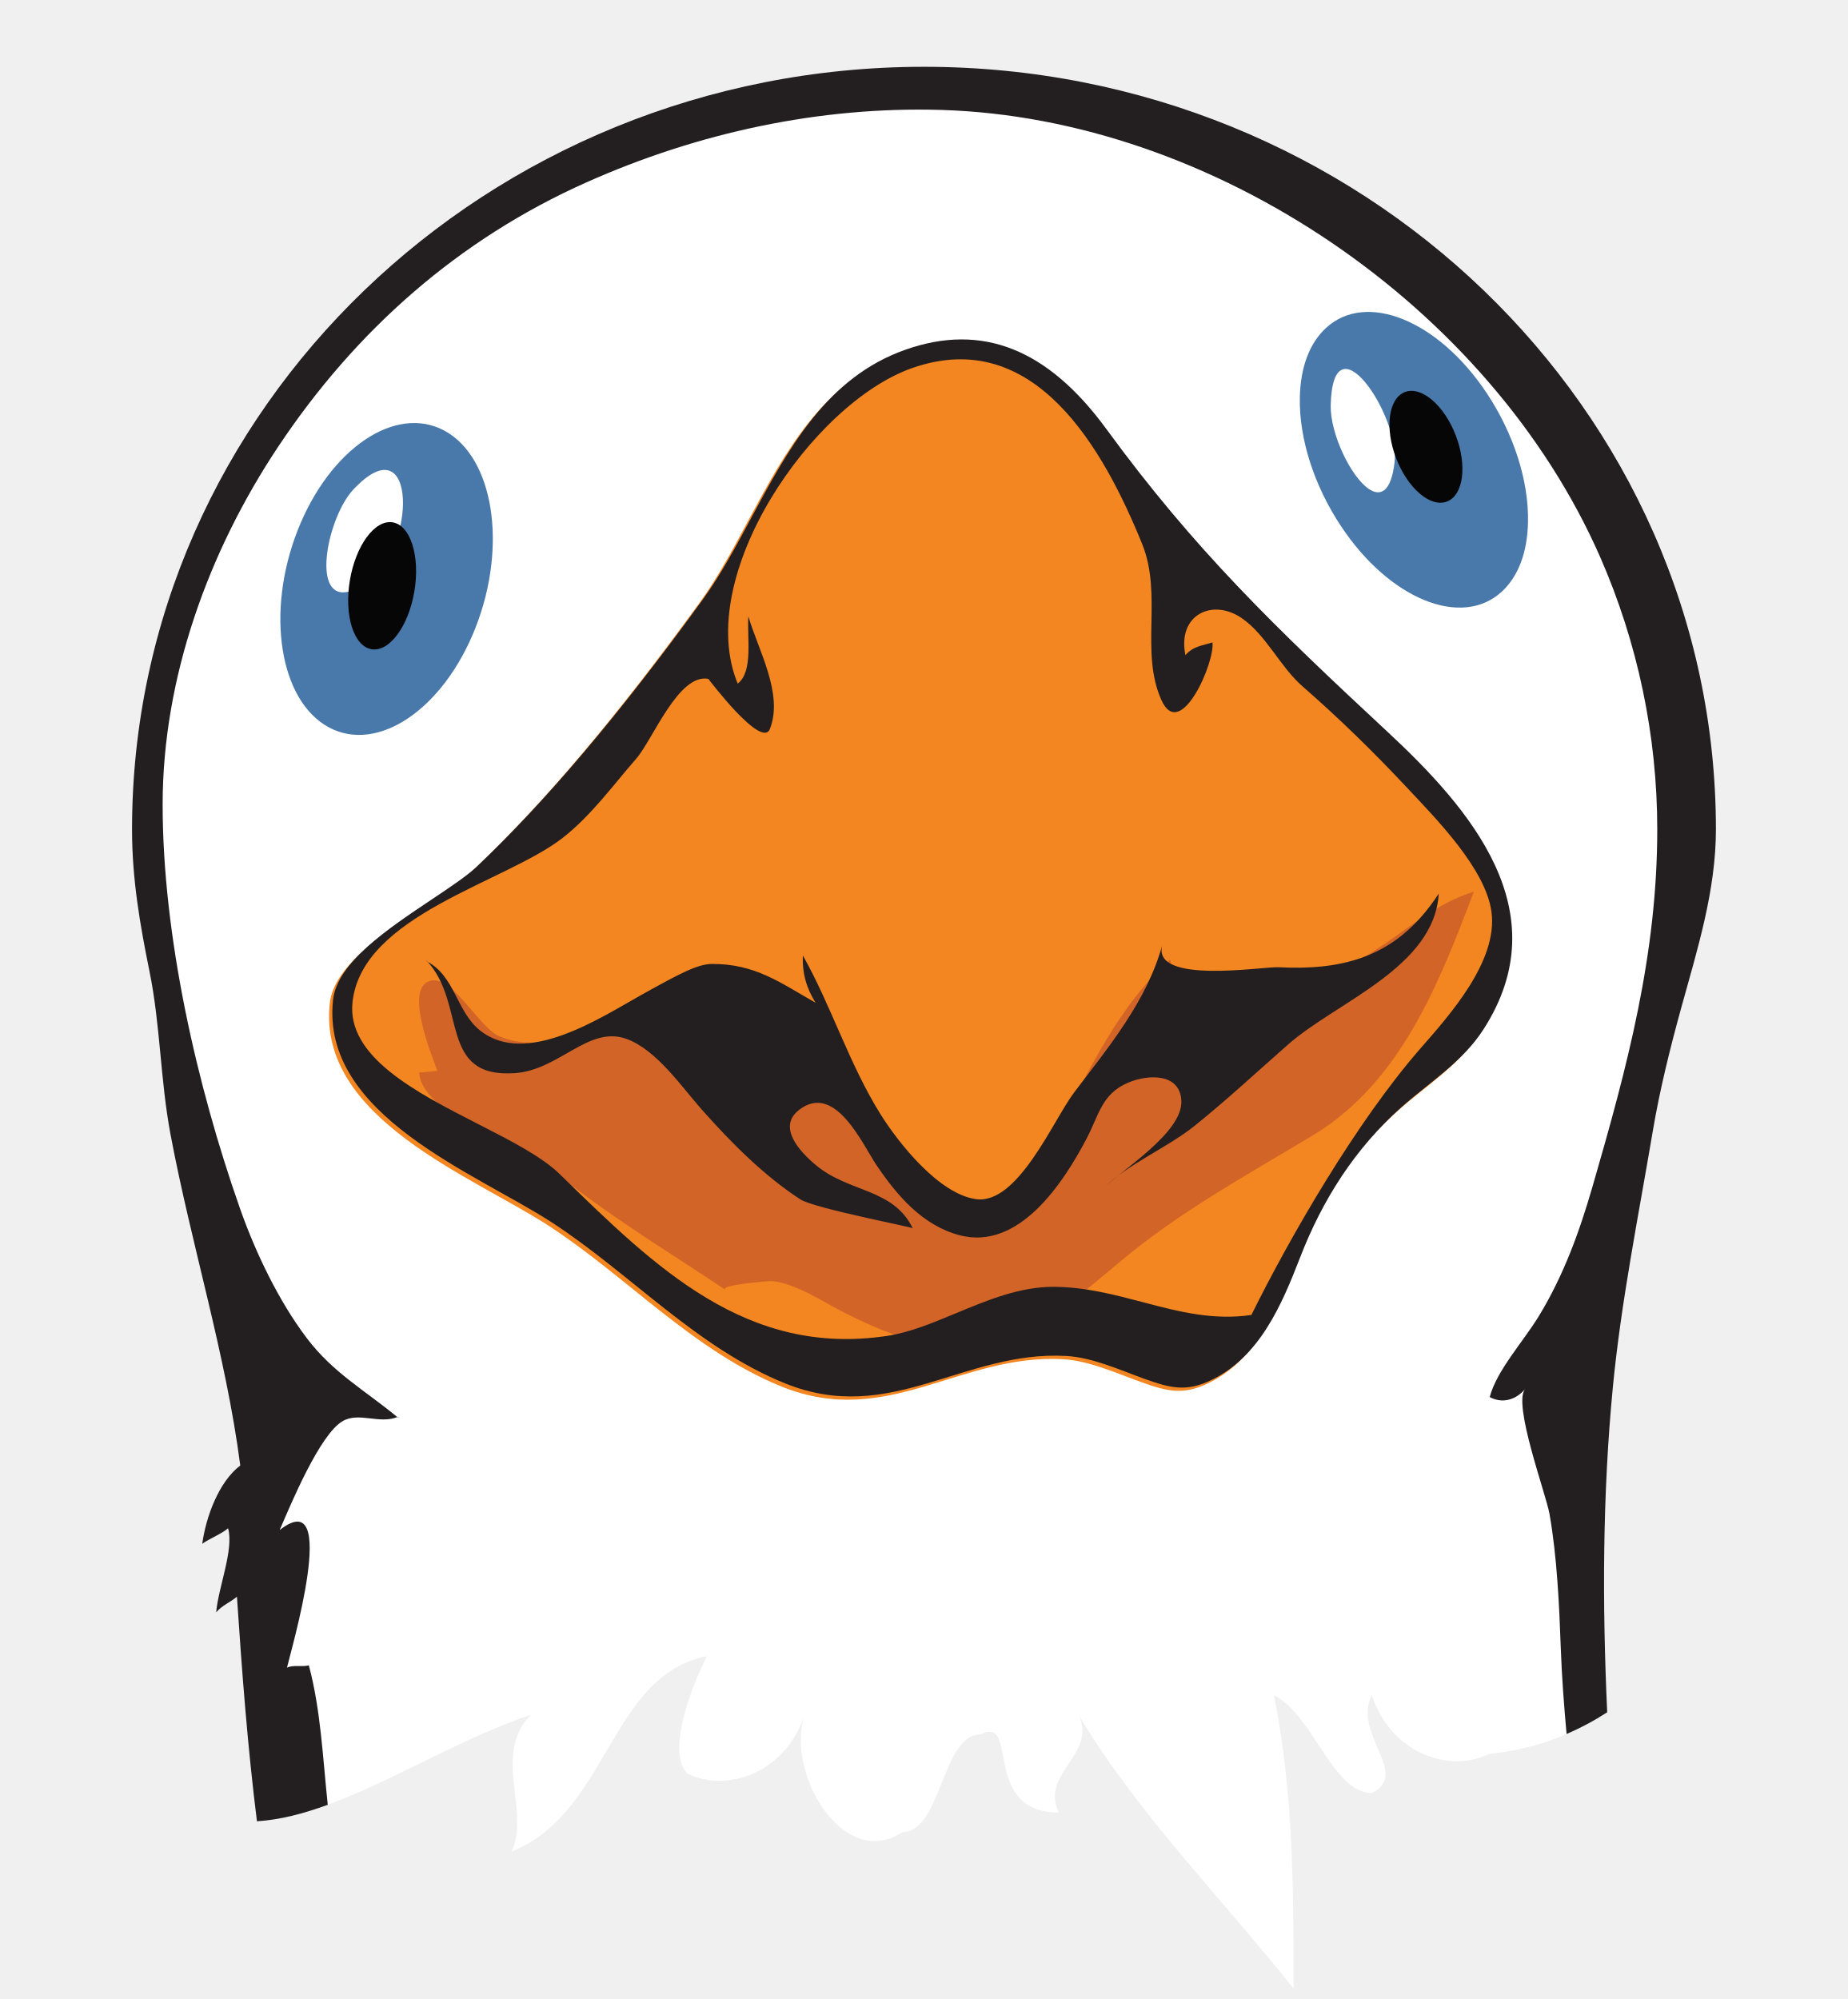
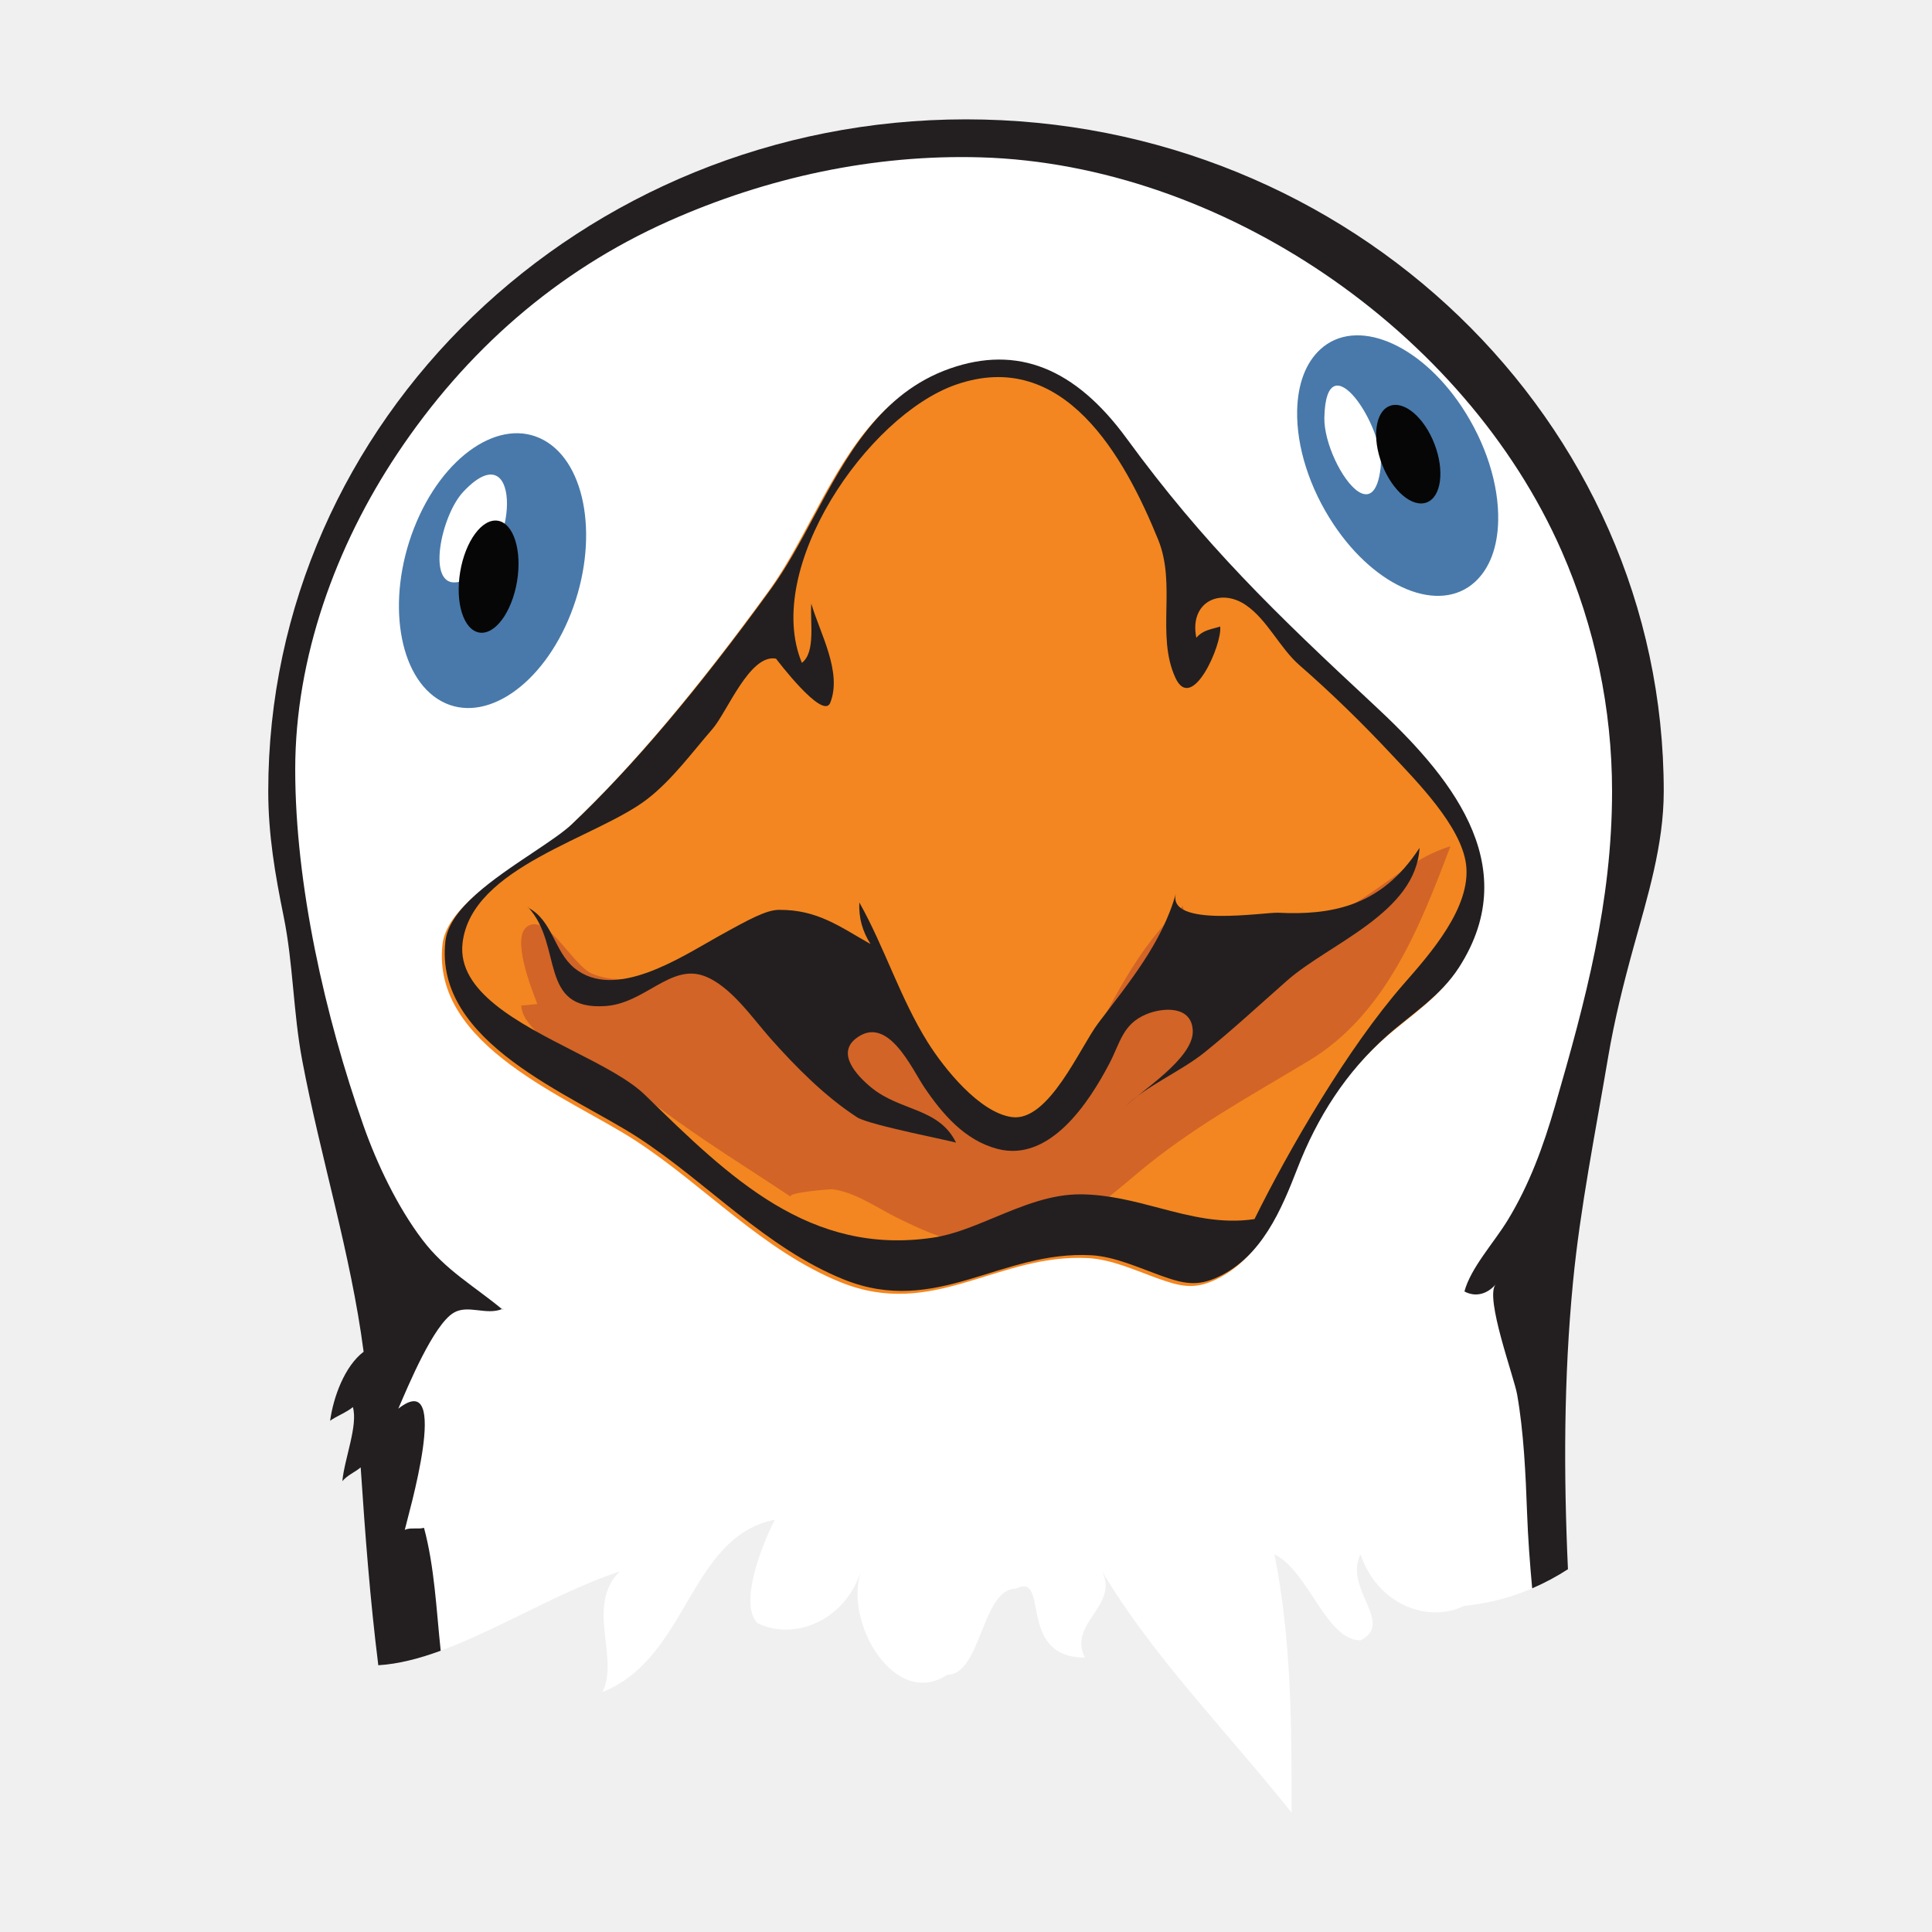
- <svg xmlns="http://www.w3.org/2000/svg" version="1.1" id="Layer_1" width="308.984" height="334.382" viewBox="0 0 308.984 334.382" overflow="visible" enable-background="new 0 0 308.984 334.382" xml:space="preserve">
-   <g>
-     <path fill="#FFFFFF" enable-background="new    " d="M264.472,228.889c1.445-9.716,3.801-19.174,5.891-28.906   c1.428-6.644,3.717-13.266,4.893-20.034c2.367-13.623,6.85-27.269,6.85-41.219c0-67.738-57.111-122.65-127.559-122.65   c-13.411,0-26.815,2.013-39.617,6.03C67.915,36.869,27.084,78.421,24.479,129.117c-0.161,3.14-0.225,6.098-0.191,8.957   c0.112,9.512,1.295,17.903,3.462,28.111c2.971,13.987,6.784,28.418,11.582,41.824c2.544,7.101,8.673,18.044,6.274,25.649   c-1.777,5.628-4.027,10.582-2.715,17.022c0.613,3.015,2.483,5.755,2.846,8.726c0.359,2.944-0.544,6.688-0.544,9.838   c-0.002,10.029-1.538,19.532,2.333,28.862c0.68,1.639,2.101,3.373,3.394,5.064c12.005-3.463,24.941-12.016,37.884-16.327   c-6.541,6.542,0,16.353-3.271,22.896c16.354-6.543,16.354-29.437,32.708-32.709c-3.272,6.543-6.542,16.355-3.272,19.627   c6.542,3.27,16.355,0,19.625-9.813c-3.271,9.813,6.541,26.167,16.354,19.626c6.542,0,6.542-16.355,13.083-16.355   c6.543-3.271,0,13.082,13.084,13.082c-3.271-6.539,6.541-9.811,3.27-16.353c9.813,16.353,22.896,29.437,35.979,45.792   c0-16.355,0-32.709-3.27-49.063c6.541,3.271,9.813,16.354,16.354,16.354c6.541-3.27-3.271-9.813,0-16.354   c3.271,9.813,13.082,13.084,19.625,9.813c6.027-0.604,11.387-2.326,16.223-4.881c-0.166-1.703-0.338-3.398-0.535-5.117   C262.813,266.264,261.987,245.594,264.472,228.889z" />
-     <path fill="#F38620" d="M91.801,205.055c13.16,8.58,24.229,20.96,39.01,26.911c17.623,7.1,29.821-5.562,46.999-4.603   c4.373,0.249,8.953,2.344,13.07,3.827c4.42,1.593,7.002,2.166,11.025,0.278c8.229-3.868,11.953-12.69,15.016-20.605   c3.744-9.666,9.209-18.252,17.025-25.186c4.646-4.124,10.127-7.484,13.654-12.971c12.674-19.737-2.268-36.921-16.125-49.805   c-18.838-17.51-32.285-30.49-46.959-50.575c-9.813-13.433-20.795-17.783-33.572-13.3c-13.207,4.631-19.636,16.604-25.853,28.183   c-2.63,4.898-5.115,9.525-8.077,13.607c-13.842,19.078-26.212,33.7-37.817,44.7c-1.617,1.531-4.484,3.448-7.519,5.476   c-7.412,4.955-15.814,10.571-16.511,16.78C53.001,187.094,79.157,196.81,91.801,205.055z" />
-     <path fill="#D26427" d="M229.81,159.082c-1.838,1.185-3.775,2.293-5.902,3.219c-5.297,2.303-27.135,7.857-28.166-1.779   c-8.477,7.385-14.08,19.258-19.236,29.558c-2.631,5.251-3.979,10.777-9.836,11.084c-17.161,0.894-25.484-31.756-40.844-36.841   c-7.717-2.552-14.03,1.105-20.861,4.98c-5.86,3.319-14.621,6.934-21.416,4.057c-3.644-1.546-8.333-11.275-12.157-9.053   c-3.372,1.958,0.783,12.186,1.772,14.818c-0.976,0.074-2.057,0.255-3.039,0.265c0.198,7.18,20.439,15.114,25.999,19.299   c8.577,6.461,16.719,11.381,25.231,17.073c-1.225-0.818,7.376-1.511,7.792-1.466c4.16,0.438,8.552,3.529,12.214,5.347   c9.21,4.571,15.133,6.679,25.701,3.868c8.324-2.217,13.627-6.868,20.104-12.316c10.105-8.503,21.199-14.514,32.453-21.296   c14.678-8.844,21.143-25.549,26.904-40.737C240.126,151.122,235.438,155.456,229.81,159.082z" />
-     <path fill="#231F20" d="M66.504,237.021c-0.018,0.01-0.035,0.01-0.052,0.016c0.019,0.017,0.036,0.029,0.056,0.044   C66.91,237.063,66.91,237.044,66.504,237.021z" />
-     <path fill="#231F20" d="M269.774,232.01c1.379-14.274,4.295-28.664,6.676-42.792c1.176-6.96,2.885-13.84,4.785-20.73   c2.686-9.718,5.775-19.527,5.775-29.758c0-70.335-59.426-127.556-132.465-127.556c-73.038,0-132.46,57.221-132.46,127.555   c0,8.29,1.311,15.853,2.932,23.818c1.804,8.874,1.808,18.207,3.5,27.195c3.492,18.548,9.225,36.646,11.672,55.396   c-3.622,2.75-5.75,8.635-6.361,13.105c0.987-0.76,3.28-1.68,4.32-2.6c1.011,3.501-1.635,9.896-1.992,14.061   c0.923-1.118,2.444-1.744,3.476-2.612c0.854,12.782,1.789,25.147,3.346,37.56c3.832-0.232,7.794-1.275,11.844-2.754   c-0.837-7.904-1.171-15.897-3.167-23.333c-1.151,0.313-2.607-0.121-3.652,0.394c0.525-2.457,9.009-31.035-1.227-23.018   c1.865-4.306,6.67-15.954,10.532-18.219c2.693-1.581,6.13,0.533,9.144-0.684c-5.389-4.465-10.727-7.378-15.127-13.188   c-4.691-6.19-8.593-14.336-11.172-21.669c-7.258-20.638-12.952-45.676-12.949-67.611c0.003-21.193,7.669-42.342,19.331-59.856   c13.024-19.561,30.249-34.711,51.547-44.207c18.605-8.297,38.957-12.728,59.361-12.117c45.472,1.355,91.806,32.865,110.199,74.773   c6.285,14.333,9.557,29.918,9.557,45.569c0,21.025-5.02,39.685-10.83,59.751c-2.203,7.614-4.844,14.884-8.98,21.671   c-2.627,4.306-7.021,9.049-8.217,13.537c2.064,1.121,4.326,0.533,5.924-1.339c-2.104,2.466,3.494,17.562,4.076,20.878   c1.264,7.148,1.627,15.213,1.893,22.531c0.172,4.771,0.533,9.533,0.967,14.291c2.377-1.023,4.639-2.236,6.793-3.63   C267.993,268.314,268.032,250.047,269.774,232.01z" />
-     <path fill="#231F20" d="M92.347,204.508c13.16,8.58,24.229,20.96,39.01,26.911c17.625,7.101,29.821-5.562,47.002-4.6   c4.369,0.246,8.949,2.341,13.07,3.827c4.418,1.591,6.998,2.166,11.02,0.275c8.234-3.865,11.955-12.688,15.02-20.603   c3.742-9.666,9.205-18.251,17.023-25.189c4.648-4.12,10.133-7.48,13.658-12.971c12.672-19.735-2.268-36.92-16.131-49.803   c-18.838-17.51-32.281-30.49-46.955-50.575c-9.813-13.433-20.793-17.783-33.573-13.3c-13.205,4.632-19.636,16.604-25.854,28.184   c-2.63,4.898-5.115,9.524-8.076,13.607c-13.842,19.079-26.213,33.7-37.817,44.7c-1.618,1.532-4.485,3.448-7.519,5.476   c-7.412,4.954-15.814,10.569-16.511,16.779C53.547,186.547,79.703,196.264,92.347,204.508z M58.966,167.594   c1.629-14.587,25.56-19.963,35.151-27.439c4.73-3.686,8.499-8.884,12.296-13.244c2.784-3.194,7.079-14.31,12.067-13.354   c0.007,0,8.926,11.844,10.296,8.375c2.309-5.84-1.954-13.206-3.599-18.816c-0.259,3.45,0.862,9.212-1.786,11.24   c-7.434-17.946,12.427-46.91,29.18-52.79c20.513-7.194,32.07,13.69,38.46,29.402c3.484,8.568-0.408,18.122,3.246,26.169   c3.174,7,8.982-6.433,8.521-9.68c-1.711,0.565-3.186,0.604-4.523,2.132c-1.377-6.768,4.533-9.563,9.436-6.181   c4.082,2.816,6.408,8.136,10.152,11.4c6.113,5.327,11.945,11.035,17.455,16.925c4.795,5.124,13.24,13.623,14.162,20.875   c1.049,8.202-6.99,17.168-11.854,22.726c-10.703,12.247-21.809,31.469-28.313,44.622c-6.289,0.939-12.029-0.511-18.078-2.114   c-4.754-1.255-9.666-2.556-14.924-2.59c-5.686-0.039-11.121,2.22-16.379,4.405c-4.03,1.676-7.837,3.258-11.64,3.82   c-23.42,3.469-38.587-11.358-54.645-27.054c-3.028-2.958-8.18-5.59-13.634-8.375C69.668,182.762,57.941,176.773,58.966,167.594z" />
-     <g>
-       <path fill="#231F20" d="M227.702,160.229c-4.096,1.44-8.695,1.833-13.877,1.564c-2.498-0.134-21.26,2.964-19.416-3.715    c-2.598,9.395-8.963,17.032-14.738,24.649c-3.49,4.605-9.42,18.852-16.439,17.858c-6.171-0.873-12.88-9.289-15.963-14.217    c-5.224-8.356-8.211-18.079-12.974-26.531c-0.135,2.989,0.623,5.516,2.125,7.902c-5.95-3.379-10.101-6.529-17.35-6.494    c-2.403,0.013-5.494,1.674-11.699,5.126c-6.887,3.833-19.434,12.214-27.149,5.941c-3.863-3.137-4.146-9.045-8.778-11.467    c-0.158-0.214-0.161-0.239-0.011-0.077c6.697,7.255,1.813,19.648,14.722,18.737c7.394-0.521,12.3-8.005,18.62-5.728    c5.04,1.818,9.239,8.037,12.679,11.908c4.829,5.433,10.311,10.979,16.442,14.955c2.261,1.466,18.673,4.615,18.771,4.816    c-3.265-6.698-10.611-5.931-16.148-10.518c-2.797-2.316-6.549-6.42-2.861-9.282c6.029-4.679,10.607,5.781,12.96,9.26    c3.452,5.098,7.681,10.07,13.887,11.706c9.927,2.62,17.367-8.761,21.259-16.197c2.08-3.967,2.512-7.448,6.938-9.327    c3.258-1.383,8.711-1.683,8.898,3.088c0.209,5.284-10.043,11.566-13.053,14.604c4.002-4.041,10.738-6.819,15.295-10.489    c5.387-4.338,10.449-9.042,15.633-13.604c8.092-7.117,24.441-12.844,25.176-25.22C236.983,155.111,232.72,158.458,227.702,160.229    z" />
+ <svg xmlns="http://www.w3.org/2000/svg" version="1.1" id="Layer_1" width="100" height="100" viewBox="0 0 100 100" overflow="visible" enable-background="new 0 0 308.984 334.382" xml:space="preserve" style="overflow:visible">
+   <defs id="defs3540" />
+   <g id="g3508" transform="matrix(0.2726443,0,0,0.2726443,7.863502,3.13108)">
+     <path enable-background="new    " d="m 264.472,228.889 c 1.445,-9.716 3.801,-19.174 5.891,-28.906 1.428,-6.644 3.717,-13.266 4.893,-20.034 2.367,-13.623 6.85,-27.269 6.85,-41.219 0,-67.738 -57.111,-122.65 -127.559,-122.65 -13.411,0 -26.815,2.013 -39.617,6.03 -47.015,14.759 -87.846,56.311 -90.451,107.007 -0.161,3.14 -0.225,6.098 -0.191,8.957 0.112,9.512 1.295,17.903 3.462,28.111 2.971,13.987 6.784,28.418 11.582,41.824 2.544,7.101 8.673,18.044 6.274,25.649 -1.777,5.628 -4.027,10.582 -2.715,17.022 0.613,3.015 2.483,5.755 2.846,8.726 0.359,2.944 -0.544,6.688 -0.544,9.838 -0.002,10.029 -1.538,19.532 2.333,28.862 0.68,1.639 2.101,3.373 3.394,5.064 12.005,-3.463 24.941,-12.016 37.884,-16.327 -6.541,6.542 0,16.353 -3.271,22.896 16.354,-6.543 16.354,-29.437 32.708,-32.709 -3.272,6.543 -6.542,16.355 -3.272,19.627 6.542,3.27 16.355,0 19.625,-9.813 -3.271,9.813 6.541,26.167 16.354,19.626 6.542,0 6.542,-16.355 13.083,-16.355 6.543,-3.271 0,13.082 13.084,13.082 -3.271,-6.539 6.541,-9.811 3.27,-16.353 9.813,16.353 22.896,29.437 35.979,45.792 0,-16.355 0,-32.709 -3.27,-49.063 6.541,3.271 9.813,16.354 16.354,16.354 6.541,-3.27 -3.271,-9.813 0,-16.354 3.271,9.813 13.082,13.084 19.625,9.813 6.027,-0.604 11.387,-2.326 16.223,-4.881 -0.166,-1.703 -0.338,-3.398 -0.535,-5.117 -1.948,-17.124 -2.774,-37.794 -0.289,-54.499 z" id="path3510" style="fill:#ffffff" />
+     <path d="m 91.801,205.055 c 13.16,8.58 24.229,20.96 39.01,26.911 17.623,7.1 29.821,-5.562 46.999,-4.603 4.373,0.249 8.953,2.344 13.07,3.827 4.42,1.593 7.002,2.166 11.025,0.278 8.229,-3.868 11.953,-12.69 15.016,-20.605 3.744,-9.666 9.209,-18.252 17.025,-25.186 4.646,-4.124 10.127,-7.484 13.654,-12.971 12.674,-19.737 -2.268,-36.921 -16.125,-49.805 -18.838,-17.51 -32.285,-30.49 -46.959,-50.575 -9.813,-13.433 -20.795,-17.783 -33.572,-13.3 -13.207,4.631 -19.636,16.604 -25.853,28.183 -2.63,4.898 -5.115,9.525 -8.077,13.607 -13.842,19.078 -26.212,33.7 -37.817,44.7 -1.617,1.531 -4.484,3.448 -7.519,5.476 -7.412,4.955 -15.814,10.571 -16.511,16.78 -2.166,19.322 23.99,29.038 36.634,37.283 z" id="path3512" style="fill:#f38620" />
+     <path d="m 229.81,159.082 c -1.838,1.185 -3.775,2.293 -5.902,3.219 -5.297,2.303 -27.135,7.857 -28.166,-1.779 -8.477,7.385 -14.08,19.258 -19.236,29.558 -2.631,5.251 -3.979,10.777 -9.836,11.084 -17.161,0.894 -25.484,-31.756 -40.844,-36.841 -7.717,-2.552 -14.03,1.105 -20.861,4.98 -5.86,3.319 -14.621,6.934 -21.416,4.057 -3.644,-1.546 -8.333,-11.275 -12.157,-9.053 -3.372,1.958 0.783,12.186 1.772,14.818 -0.976,0.074 -2.057,0.255 -3.039,0.265 0.198,7.18 20.439,15.114 25.999,19.299 8.577,6.461 16.719,11.381 25.231,17.073 -1.225,-0.818 7.376,-1.511 7.792,-1.466 4.16,0.438 8.552,3.529 12.214,5.347 9.21,4.571 15.133,6.679 25.701,3.868 8.324,-2.217 13.627,-6.868 20.104,-12.316 10.105,-8.503 21.199,-14.514 32.453,-21.296 14.678,-8.844 21.143,-25.549 26.904,-40.737 -6.397,1.96 -11.085,6.294 -16.713,9.92 z" id="path3514" style="fill:#d26427" />
+     <path d="m 66.504,237.021 c -0.018,0.01 -0.035,0.01 -0.052,0.016 0.019,0.017 0.036,0.029 0.056,0.044 0.402,-0.018 0.402,-0.037 -0.004,-0.06 z" id="path3516" style="fill:#231f20" />
+     <path d="m 269.774,232.01 c 1.379,-14.274 4.295,-28.664 6.676,-42.792 1.176,-6.96 2.885,-13.84 4.785,-20.73 2.686,-9.718 5.775,-19.527 5.775,-29.758 0,-70.335 -59.426,-127.556 -132.465,-127.556 -73.038,0 -132.46,57.221 -132.46,127.555 0,8.29 1.311,15.853 2.932,23.818 1.804,8.874 1.808,18.207 3.5,27.195 3.492,18.548 9.225,36.646 11.672,55.396 -3.622,2.75 -5.75,8.635 -6.361,13.105 0.987,-0.76 3.28,-1.68 4.32,-2.6 1.011,3.501 -1.635,9.896 -1.992,14.061 0.923,-1.118 2.444,-1.744 3.476,-2.612 0.854,12.782 1.789,25.147 3.346,37.56 3.832,-0.232 7.794,-1.275 11.844,-2.754 -0.837,-7.904 -1.171,-15.897 -3.167,-23.333 -1.151,0.313 -2.607,-0.121 -3.652,0.394 0.525,-2.457 9.009,-31.035 -1.227,-23.018 1.865,-4.306 6.67,-15.954 10.532,-18.219 2.693,-1.581 6.13,0.533 9.144,-0.684 C 61.063,232.573 55.725,229.66 51.325,223.85 46.634,217.66 42.732,209.514 40.153,202.181 32.895,181.543 27.201,156.505 27.204,134.57 27.207,113.377 34.873,92.228 46.535,74.714 59.559,55.153 76.784,40.003 98.082,30.507 116.687,22.21 137.039,17.779 157.443,18.39 c 45.472,1.355 91.806,32.865 110.199,74.773 6.285,14.333 9.557,29.918 9.557,45.569 0,21.025 -5.02,39.685 -10.83,59.751 -2.203,7.614 -4.844,14.884 -8.98,21.671 -2.627,4.306 -7.021,9.049 -8.217,13.537 2.064,1.121 4.326,0.533 5.924,-1.339 -2.104,2.466 3.494,17.562 4.076,20.878 1.264,7.148 1.627,15.213 1.893,22.531 0.172,4.771 0.533,9.533 0.967,14.291 2.377,-1.023 4.639,-2.236 6.793,-3.63 -0.832,-18.108 -0.793,-36.375 0.949,-54.412 z" id="path3518" style="fill:#231f20" />
+     <path d="m 92.347,204.508 c 13.16,8.58 24.229,20.96 39.01,26.911 17.625,7.101 29.821,-5.562 47.002,-4.6 4.369,0.246 8.949,2.341 13.07,3.827 4.418,1.591 6.998,2.166 11.02,0.275 8.234,-3.865 11.955,-12.688 15.02,-20.603 3.742,-9.666 9.205,-18.251 17.023,-25.189 4.648,-4.12 10.133,-7.48 13.658,-12.971 12.672,-19.735 -2.268,-36.92 -16.131,-49.803 -18.838,-17.51 -32.281,-30.49 -46.955,-50.575 -9.813,-13.433 -20.793,-17.783 -33.573,-13.3 -13.205,4.632 -19.636,16.604 -25.854,28.184 -2.63,4.898 -5.115,9.524 -8.076,13.607 -13.842,19.079 -26.213,33.7 -37.817,44.7 -1.618,1.532 -4.485,3.448 -7.519,5.476 -7.412,4.954 -15.814,10.569 -16.511,16.779 -2.167,19.321 23.989,29.038 36.633,37.282 z M 58.966,167.594 c 1.629,-14.587 25.56,-19.963 35.151,-27.439 4.73,-3.686 8.499,-8.884 12.296,-13.244 2.784,-3.194 7.079,-14.31 12.067,-13.354 0.007,0 8.926,11.844 10.296,8.375 2.309,-5.84 -1.954,-13.206 -3.599,-18.816 -0.259,3.45 0.862,9.212 -1.786,11.24 -7.434,-17.946 12.427,-46.91 29.18,-52.79 20.513,-7.194 32.07,13.69 38.46,29.402 3.484,8.568 -0.408,18.122 3.246,26.169 3.174,7 8.982,-6.433 8.521,-9.68 -1.711,0.565 -3.186,0.604 -4.523,2.132 -1.377,-6.768 4.533,-9.563 9.436,-6.181 4.082,2.816 6.408,8.136 10.152,11.4 6.113,5.327 11.945,11.035 17.455,16.925 4.795,5.124 13.24,13.623 14.162,20.875 1.049,8.202 -6.99,17.168 -11.854,22.726 -10.703,12.247 -21.809,31.469 -28.313,44.622 -6.289,0.939 -12.029,-0.511 -18.078,-2.114 -4.754,-1.255 -9.666,-2.556 -14.924,-2.59 -5.686,-0.039 -11.121,2.22 -16.379,4.405 -4.03,1.676 -7.837,3.258 -11.64,3.82 -23.42,3.469 -38.587,-11.358 -54.645,-27.054 -3.028,-2.958 -8.18,-5.59 -13.634,-8.375 -10.345,-5.286 -22.072,-11.275 -21.047,-20.454 z" id="path3520" style="fill:#231f20" />
+     <g id="g3522">
+       <path d="m 227.702,160.229 c -4.096,1.44 -8.695,1.833 -13.877,1.564 -2.498,-0.134 -21.26,2.964 -19.416,-3.715 -2.598,9.395 -8.963,17.032 -14.738,24.649 -3.49,4.605 -9.42,18.852 -16.439,17.858 -6.171,-0.873 -12.88,-9.289 -15.963,-14.217 -5.224,-8.356 -8.211,-18.079 -12.974,-26.531 -0.135,2.989 0.623,5.516 2.125,7.902 -5.95,-3.379 -10.101,-6.529 -17.35,-6.494 -2.403,0.013 -5.494,1.674 -11.699,5.126 -6.887,3.833 -19.434,12.214 -27.149,5.941 -3.863,-3.137 -4.146,-9.045 -8.778,-11.467 -0.158,-0.214 -0.161,-0.239 -0.011,-0.077 6.697,7.255 1.813,19.648 14.722,18.737 7.394,-0.521 12.3,-8.005 18.62,-5.728 5.04,1.818 9.239,8.037 12.679,11.908 4.829,5.433 10.311,10.979 16.442,14.955 2.261,1.466 18.673,4.615 18.771,4.816 -3.265,-6.698 -10.611,-5.931 -16.148,-10.518 -2.797,-2.316 -6.549,-6.42 -2.861,-9.282 6.029,-4.679 10.607,5.781 12.96,9.26 3.452,5.098 7.681,10.07 13.887,11.706 9.927,2.62 17.367,-8.761 21.259,-16.197 2.08,-3.967 2.512,-7.448 6.938,-9.327 3.258,-1.383 8.711,-1.683 8.898,3.088 0.209,5.284 -10.043,11.566 -13.053,14.604 4.002,-4.041 10.738,-6.819 15.295,-10.489 5.387,-4.338 10.449,-9.042 15.633,-13.604 8.092,-7.117 24.441,-12.844 25.176,-25.22 -3.668,5.634 -7.931,8.981 -12.949,10.752 z" id="path3524" style="fill:#231f20" />
    </g>
-     <g>
-       <path fill="#4879AA" d="M49.772,88.745c-5.349,13.668-3.027,28.426,5.188,32.896c8.21,4.467,19.243-3.018,24.594-16.689v0.001    c5.348-13.669,3.026-28.425-5.189-32.898C66.153,67.587,55.122,75.074,49.772,88.745z M57.884,99.053    c-5.805,0.822-2.992-12.671,1.208-17.155c10.661-11.38,10.78,9.957,2.008,15.739C59.817,98.485,58.754,98.931,57.884,99.053z" />
+     <g id="g3526">
+       <path d="m 49.772,88.745 c -5.349,13.668 -3.027,28.426 5.188,32.896 8.21,4.467 19.243,-3.018 24.594,-16.689 v 0.001 C 84.902,91.284 82.58,76.528 74.365,72.055 66.153,67.587 55.122,75.074 49.772,88.745 z m 8.112,10.308 c -5.805,0.822 -2.992,-12.671 1.208,-17.155 10.661,-11.38 10.78,9.957 2.008,15.739 -1.283,0.848 -2.346,1.294 -3.216,1.416 z" id="path3528" style="fill:#4879aa" />
    </g>
-     <g>
-       <path fill="#4879AA" d="M221.823,54.828c-2.771,2.542-4.299,6.564-4.408,11.63c-0.146,6.897,2.371,14.771,6.914,21.599    c8.09,12.171,20.131,17.074,26.846,10.93c2.773-2.542,4.297-6.564,4.404-11.63c0.146-6.897-2.371-14.771-6.904-21.598    C240.579,53.585,228.538,48.684,221.823,54.828z M228.966,81.796c-3.041-2.044-6.482-9.266-6.387-13.983    c0.324-15.153,11.582,1.781,10.68,9.528C232.683,82.29,230.909,83.104,228.966,81.796z" />
+     <g id="g3530">
+       <path d="m 221.823,54.828 c -2.771,2.542 -4.299,6.564 -4.408,11.63 -0.146,6.897 2.371,14.771 6.914,21.599 8.09,12.171 20.131,17.074 26.846,10.93 2.773,-2.542 4.297,-6.564 4.404,-11.63 0.146,-6.897 -2.371,-14.771 -6.904,-21.598 -8.096,-12.174 -20.137,-17.075 -26.852,-10.931 z m 7.143,26.968 c -3.041,-2.044 -6.482,-9.266 -6.387,-13.983 0.324,-15.153 11.582,1.781 10.68,9.528 -0.576,4.949 -2.35,5.763 -4.293,4.455 z" id="path3532" style="fill:#4879aa" />
    </g>
-     <path fill="#060606" d="M69.315,98.89c-0.978,5.86-4.185,10.209-7.167,9.713c-2.98-0.497-4.606-5.651-3.63-11.511   c0.976-5.864,4.186-10.213,7.167-9.717C68.667,87.872,70.291,93.026,69.315,98.89z" />
-     <path fill="#060606" d="M243.493,72.822c1.941,5.056,1.287,10.015-1.467,11.072c-2.75,1.059-6.559-2.183-8.502-7.24   c-1.945-5.057-1.287-10.015,1.463-11.074C237.741,64.524,241.548,67.765,243.493,72.822z" />
+     <path d="m 69.315,98.89 c -0.978,5.86 -4.185,10.209 -7.167,9.713 -2.98,-0.497 -4.606,-5.651 -3.63,-11.511 0.976,-5.864 4.186,-10.213 7.167,-9.717 2.982,0.497 4.606,5.651 3.63,11.515 z" id="path3534" style="fill:#060606" />
+     <path d="m 243.493,72.822 c 1.941,5.056 1.287,10.015 -1.467,11.072 -2.75,1.059 -6.559,-2.183 -8.502,-7.24 -1.945,-5.057 -1.287,-10.015 1.463,-11.074 2.754,-1.056 6.561,2.185 8.506,7.242 z" id="path3536" style="fill:#060606" />
  </g>
</svg>
